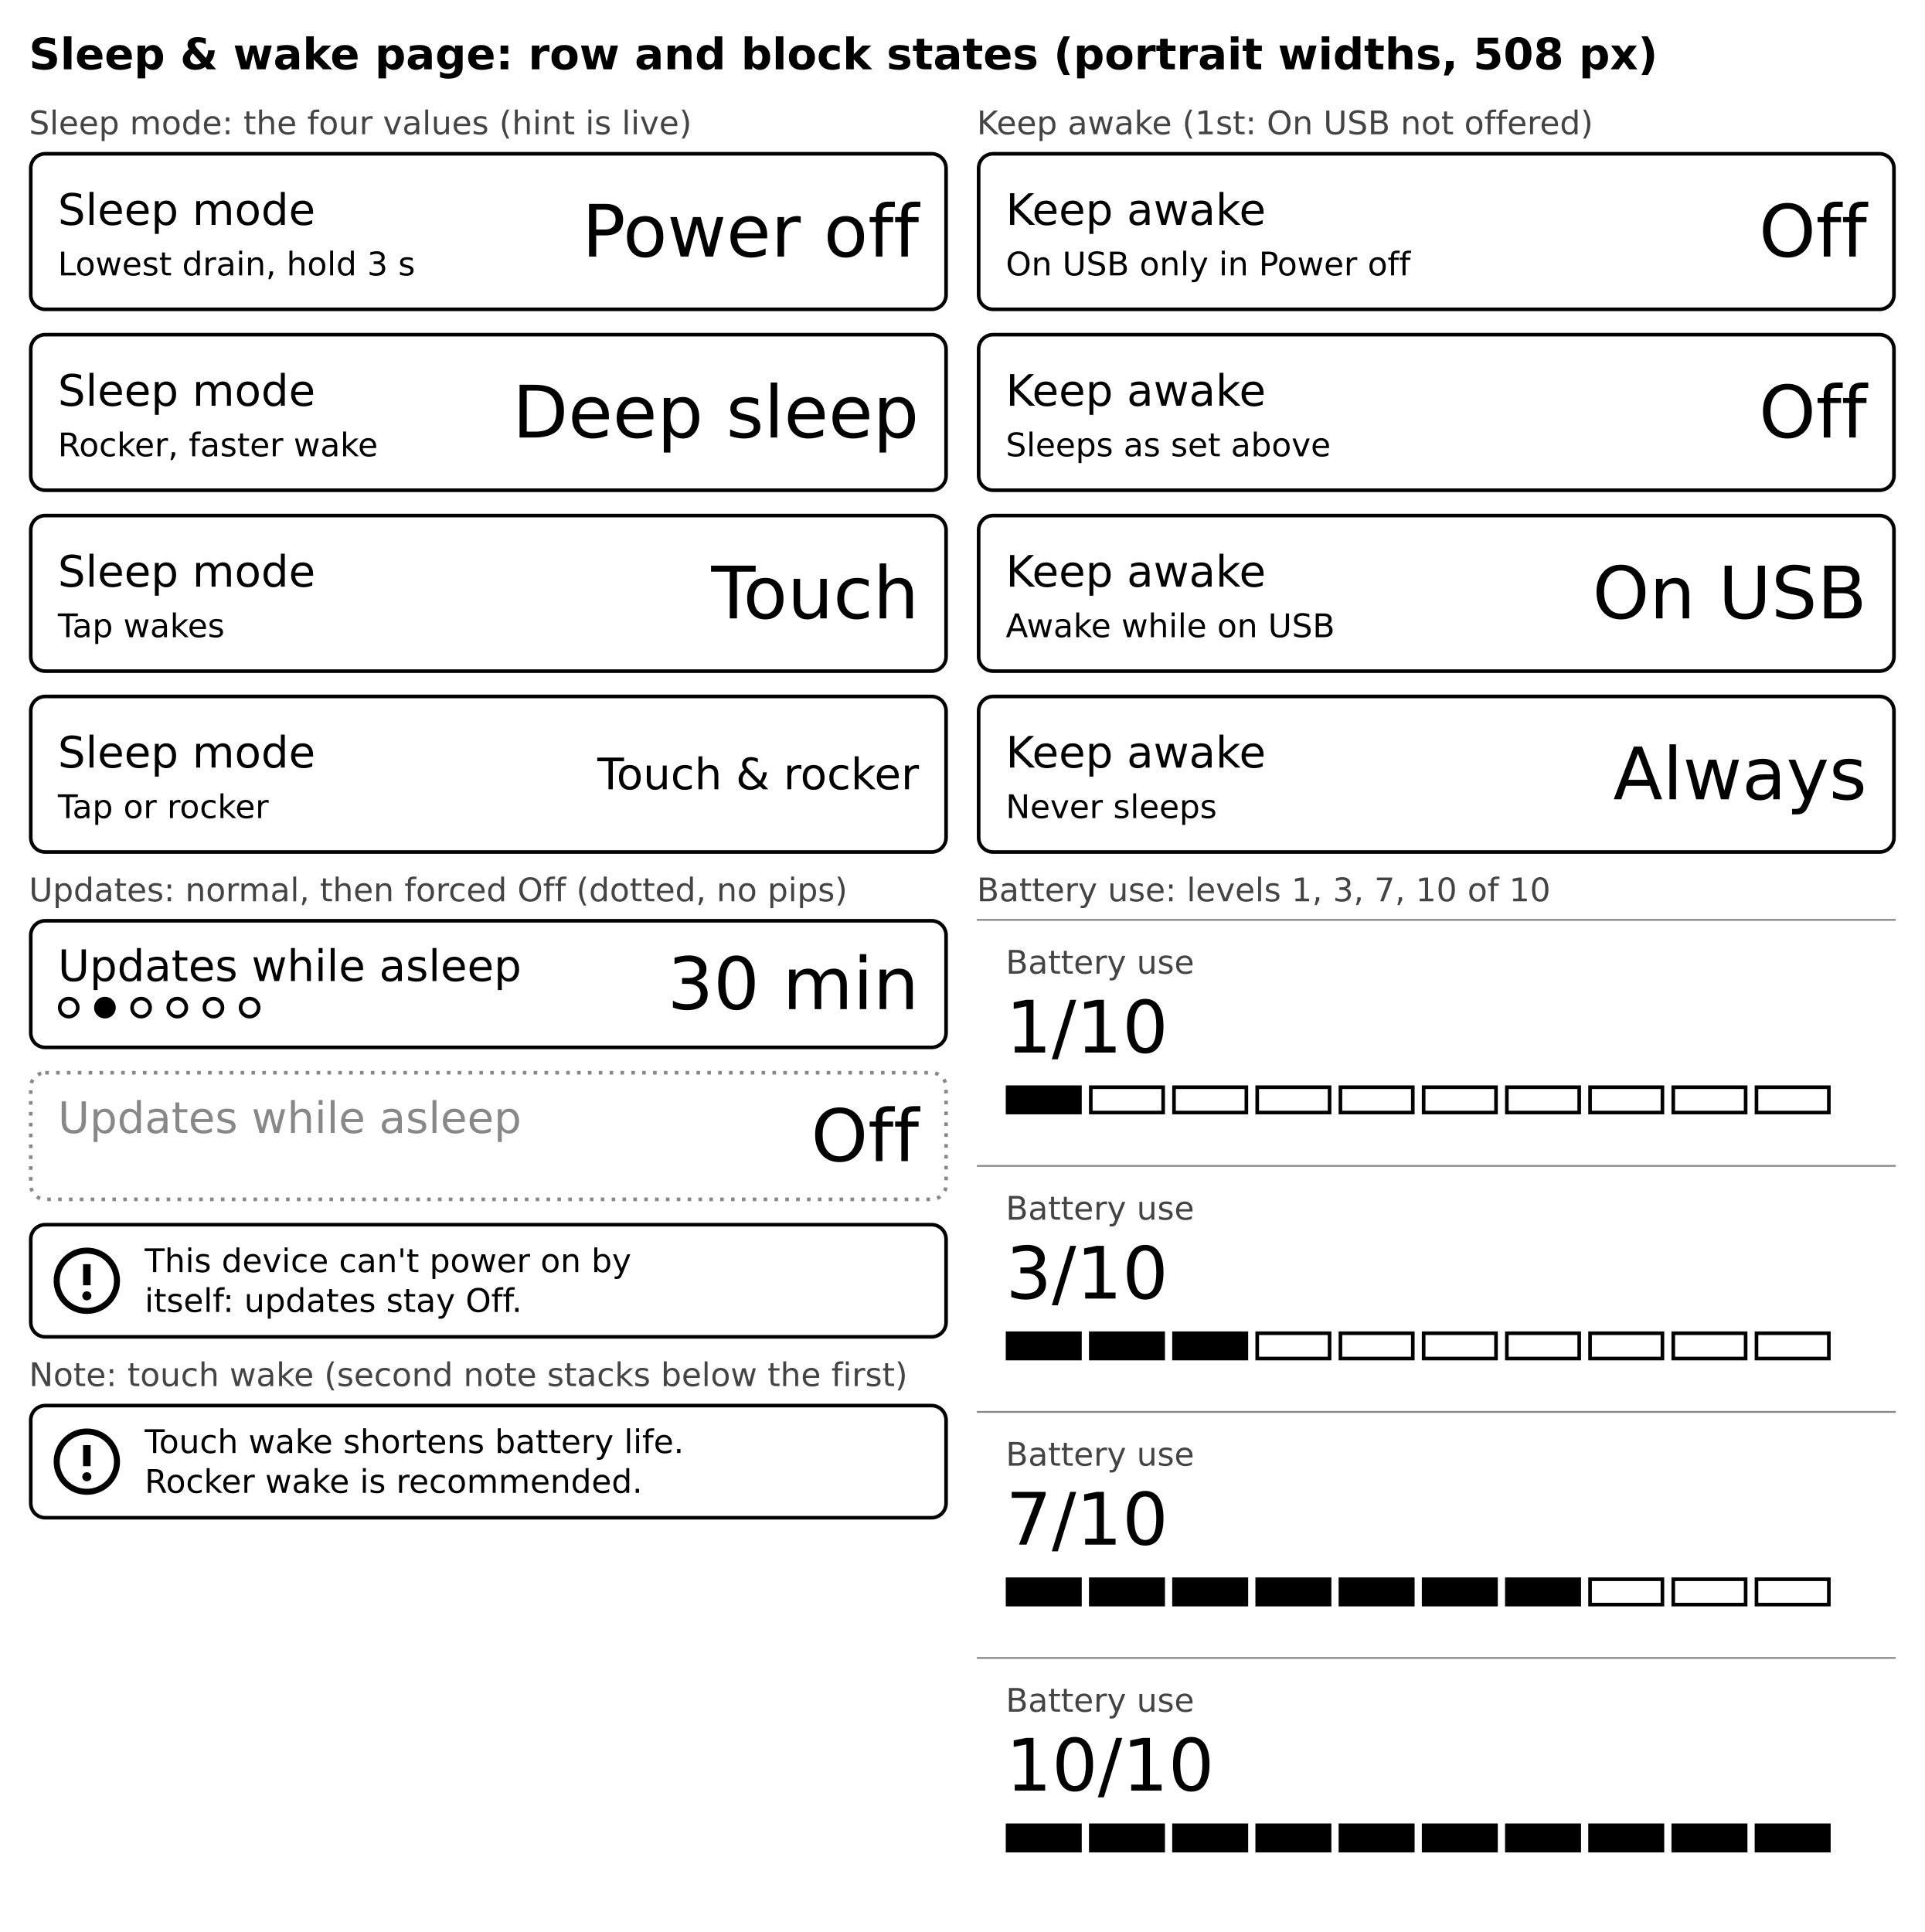
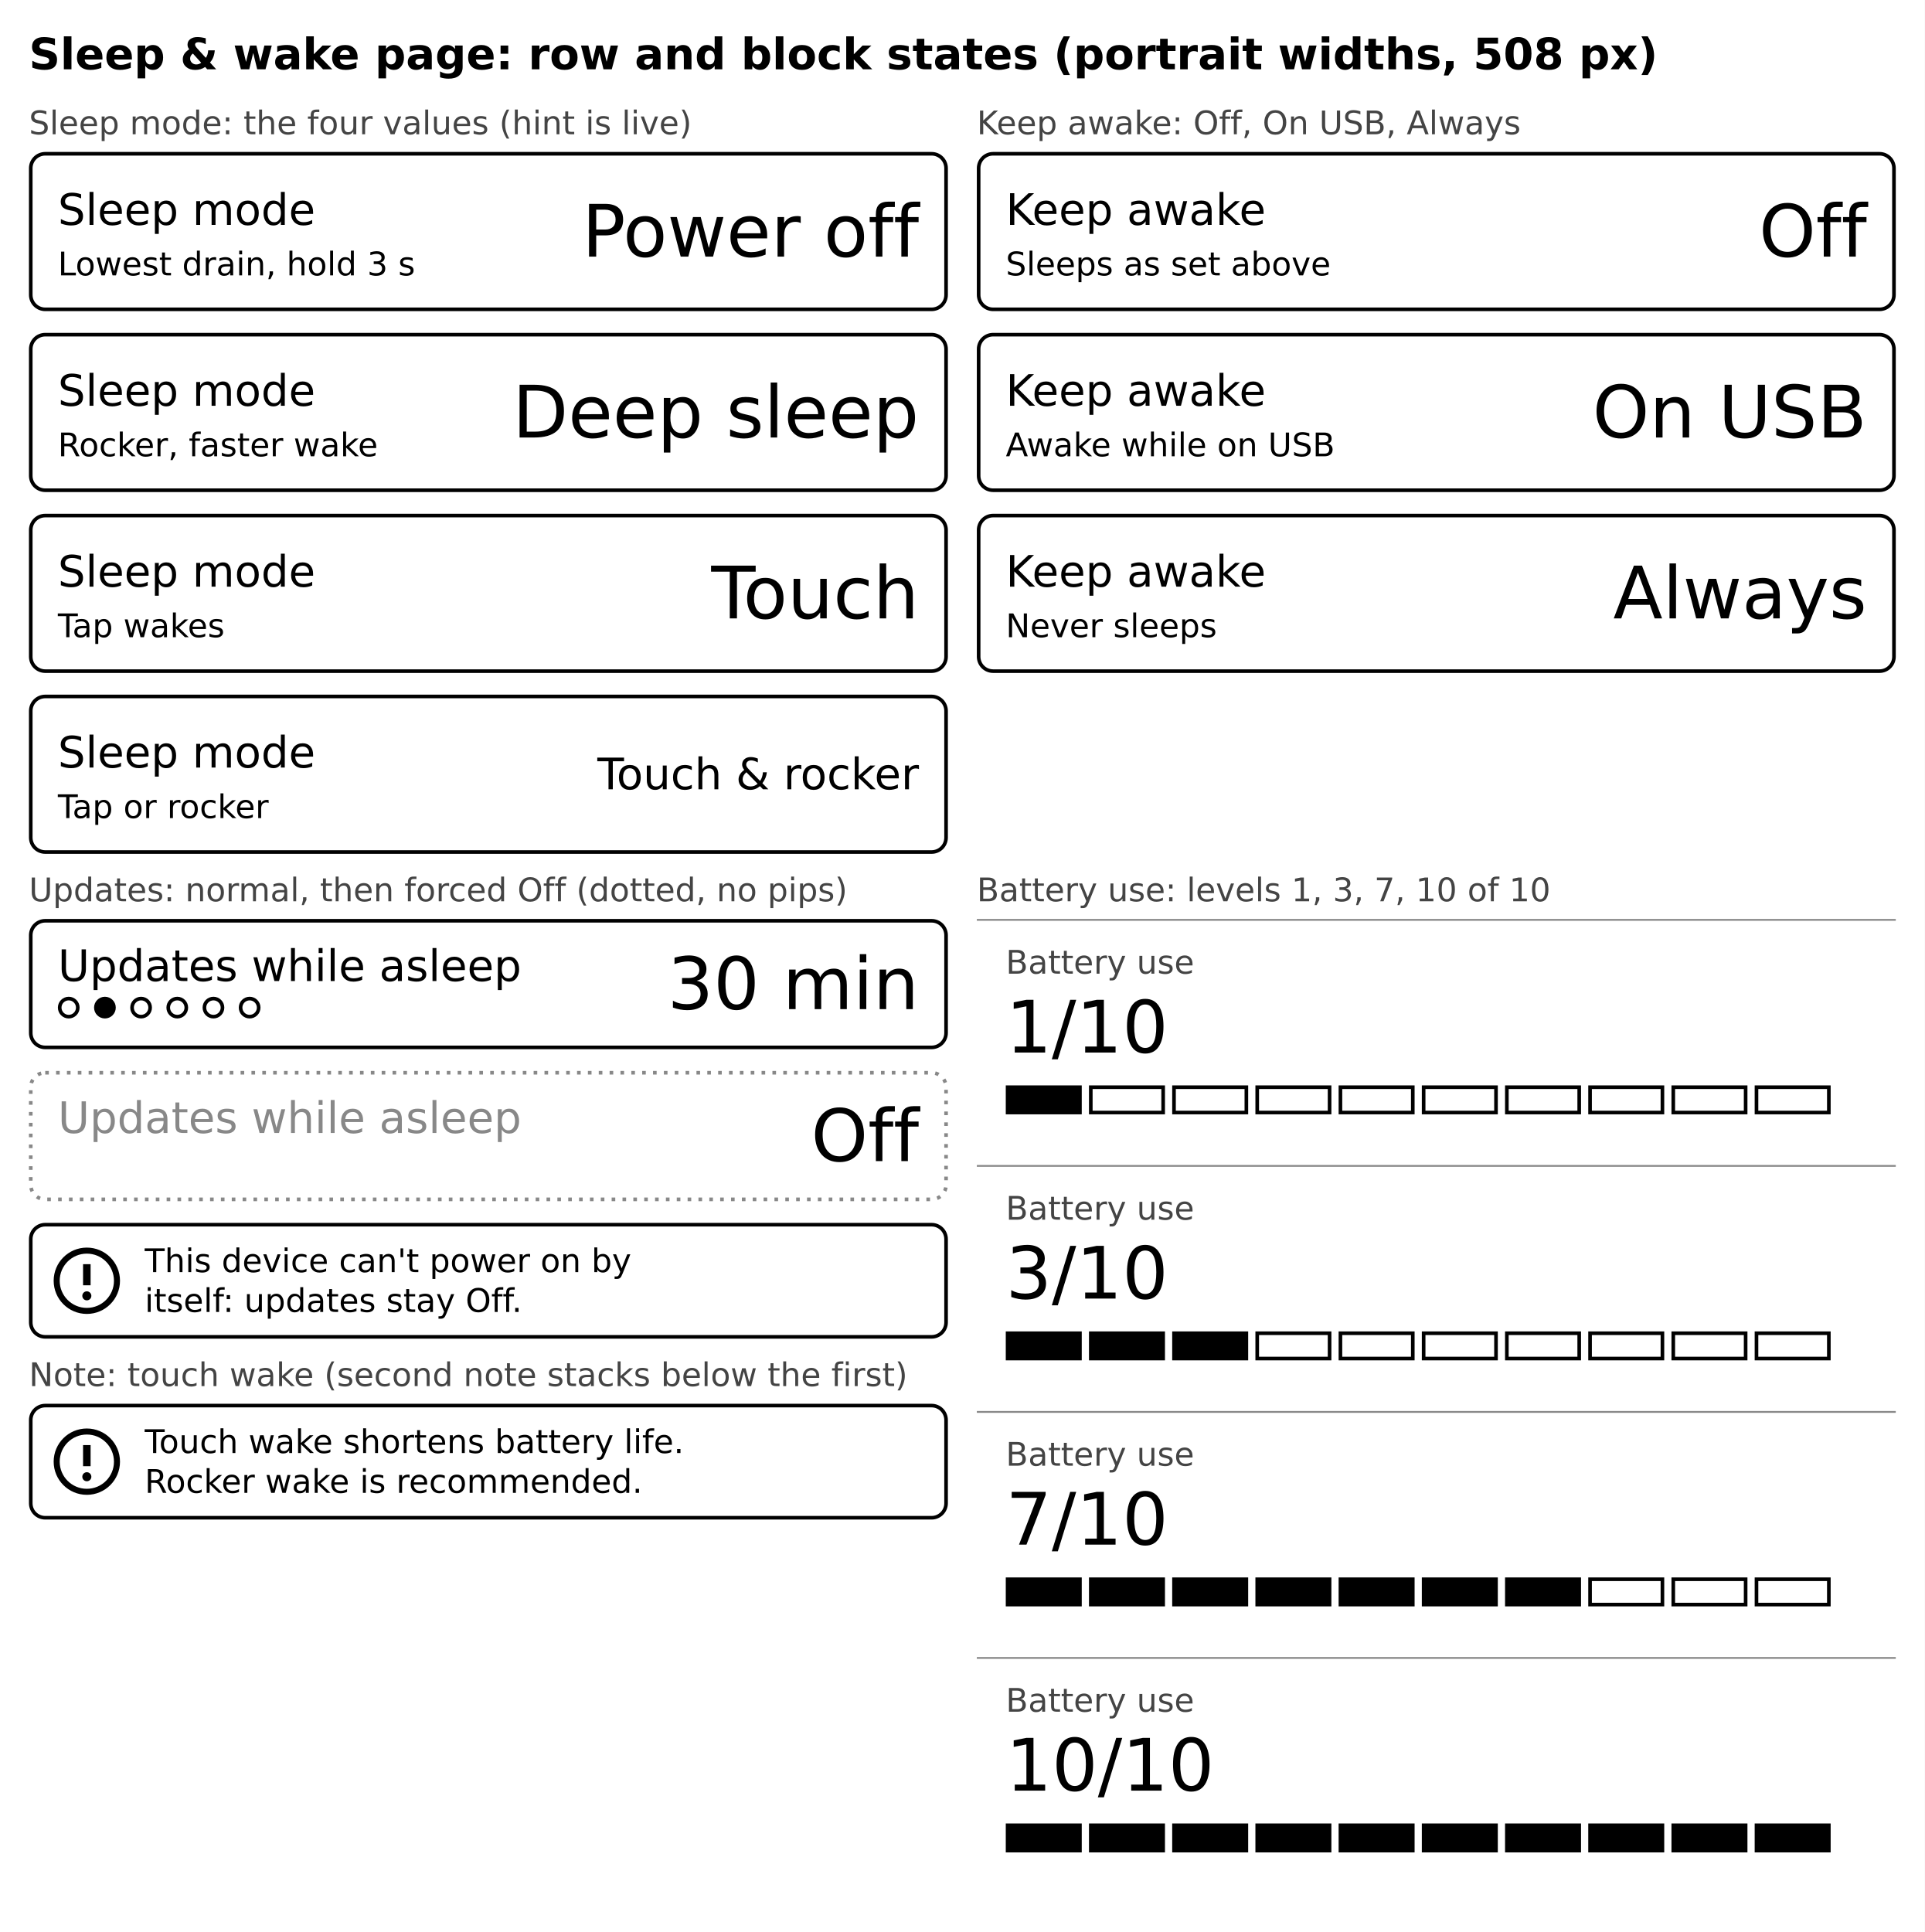
<svg xmlns="http://www.w3.org/2000/svg" xmlns:xlink="http://www.w3.org/1999/xlink" width="1064" height="1068" viewBox="0 0 1064 1068" font-family="DejaVu Sans">
  <defs>
    <symbol id="i-alert" viewBox="0 0 24 24">
      <circle cx="12" cy="12" r="10" fill="none" stroke="currentColor" stroke-width="2" />
      <line x1="12" y1="6.5" x2="12" y2="13.5" stroke="currentColor" stroke-width="2.5" />
      <circle cx="12" cy="17" r="1.5" fill="currentColor" />
    </symbol>
    <symbol id="i-chev-l" viewBox="0 0 24 24">
      <polyline points="15,4 7,12 15,20" fill="none" stroke="currentColor" stroke-width="2.5" stroke-linejoin="round" stroke-linecap="round" />
    </symbol>
    <symbol id="i-wifi" viewBox="0 0 24 24">
      <g fill="none" stroke="currentColor" stroke-width="2">
        <path d="M2 9 A14 14 0 0 1 22 9" />
        <path d="M5.5 12.5 A9.5 9.5 0 0 1 18.5 12.5" />
        <path d="M9 16 A5 5 0 0 1 15 16" />
      </g>
      <circle cx="12" cy="19.5" r="2" fill="currentColor" />
    </symbol>
    <symbol id="i-moon" viewBox="0 0 24 24">
      <path d="M19.00 19.11 A10 10 0 1 1 6.29 3.96 A10 10 0 0 0 19.00 19.11 Z" fill="currentColor" />
    </symbol>
    <symbol id="i-finger" viewBox="0 0 24 24">
      <circle cx="12" cy="12" r="3.2" fill="currentColor" />
      <circle cx="12" cy="12" r="7" fill="none" stroke="currentColor" stroke-width="1.8" />
      <circle cx="12" cy="12" r="10.8" fill="none" stroke="currentColor" stroke-width="1.8" />
    </symbol>
    <symbol id="i-power" viewBox="0 0 24 24">
      <g fill="none" stroke="currentColor" stroke-width="2.4" stroke-linecap="round">
        <path d="M12 3 V12" />
        <path d="M6.8 6.6 A8.4 8.4 0 1 0 17.2 6.6" />
      </g>
    </symbol>
    <symbol id="i-refresh" viewBox="0 0 24 24">
      <path d="M19 12 a7 7 0 1 1 -2.1 -5" fill="none" stroke="currentColor" stroke-width="2.4" />
      <polygon points="21,3 21,11 13,11" fill="currentColor" />
    </symbol>
  </defs>
  <rect width="1064" height="1068" fill="#fff" />
  <text x="16" y="30" font-size="24" font-weight="bold" fill="#000" text-anchor="start" dominant-baseline="central">Sleep &amp; wake page: row and block states (portrait widths, 508 px)</text>
  <text x="16" y="68" font-size="18" fill="#444" text-anchor="start" dominant-baseline="central">Sleep mode: the four values (hint is live)</text>
  <g id="w-1">
    <rect id="w-1-frame" x="16" y="84" width="508" height="88" rx="8" fill="#fff" />
    <rect x="17" y="85" width="506" height="86" rx="8" fill="none" stroke="#000" stroke-width="2" />
    <text id="w-1-label" x="32" y="116" font-size="24" fill="#000" text-anchor="start" dominant-baseline="central">Sleep mode</text>
    <text id="w-1-hint" x="32" y="146" font-size="18" fill="#000" text-anchor="start" dominant-baseline="central">Lowest drain, hold 3 s</text>
    <text id="w-1-value" x="508" y="128" font-size="40" fill="#000" text-anchor="end" dominant-baseline="central">Power off</text>
  </g>
  <g id="w-2">
    <rect id="w-2-frame" x="16" y="184" width="508" height="88" rx="8" fill="#fff" />
    <rect x="17" y="185" width="506" height="86" rx="8" fill="none" stroke="#000" stroke-width="2" />
    <text id="w-2-label" x="32" y="216" font-size="24" fill="#000" text-anchor="start" dominant-baseline="central">Sleep mode</text>
    <text id="w-2-hint" x="32" y="246" font-size="18" fill="#000" text-anchor="start" dominant-baseline="central">Rocker, faster wake</text>
    <text id="w-2-value" x="508" y="228" font-size="40" fill="#000" text-anchor="end" dominant-baseline="central">Deep sleep</text>
  </g>
  <g id="w-3">
    <rect id="w-3-frame" x="16" y="284" width="508" height="88" rx="8" fill="#fff" />
    <rect x="17" y="285" width="506" height="86" rx="8" fill="none" stroke="#000" stroke-width="2" />
    <text id="w-3-label" x="32" y="316" font-size="24" fill="#000" text-anchor="start" dominant-baseline="central">Sleep mode</text>
    <text id="w-3-hint" x="32" y="346" font-size="18" fill="#000" text-anchor="start" dominant-baseline="central">Tap wakes</text>
    <text id="w-3-value" x="508" y="328" font-size="40" fill="#000" text-anchor="end" dominant-baseline="central">Touch</text>
  </g>
  <g id="w-4">
    <rect id="w-4-frame" x="16" y="384" width="508" height="88" rx="8" fill="#fff" />
    <rect x="17" y="385" width="506" height="86" rx="8" fill="none" stroke="#000" stroke-width="2" />
    <text id="w-4-label" x="32" y="416" font-size="24" fill="#000" text-anchor="start" dominant-baseline="central">Sleep mode</text>
    <text id="w-4-hint" x="32" y="446" font-size="18" fill="#000" text-anchor="start" dominant-baseline="central">Tap or rocker</text>
    <text id="w-4-value" x="508" y="428" font-size="24" fill="#000" text-anchor="end" dominant-baseline="central">Touch &amp; rocker</text>
  </g>
  <text x="16" y="492" font-size="18" fill="#444" text-anchor="start" dominant-baseline="central">Updates: normal, then forced Off (dotted, no pips)</text>
  <g id="w-5">
    <rect id="w-5-frame" x="16" y="508" width="508" height="72" rx="8" fill="#fff" />
    <rect x="17" y="509" width="506" height="70" rx="8" fill="none" stroke="#000" stroke-width="2" />
    <text id="w-5-label" x="32" y="534" font-size="24" fill="#000" text-anchor="start" dominant-baseline="central">Updates while asleep</text>
    <circle id="w-5-pip0" cx="38" cy="557" r="5" fill="#fff" stroke="#000" stroke-width="2" />
    <circle id="w-5-pip1" cx="58" cy="557" r="6" fill="#000" />
    <circle id="w-5-pip2" cx="78" cy="557" r="5" fill="#fff" stroke="#000" stroke-width="2" />
    <circle id="w-5-pip3" cx="98" cy="557" r="5" fill="#fff" stroke="#000" stroke-width="2" />
    <circle id="w-5-pip4" cx="118" cy="557" r="5" fill="#fff" stroke="#000" stroke-width="2" />
    <circle id="w-5-pip5" cx="138" cy="557" r="5" fill="#fff" stroke="#000" stroke-width="2" />
    <text id="w-5-value" x="508" y="544" font-size="40" fill="#000" text-anchor="end" dominant-baseline="central">30 min</text>
  </g>
  <g id="w-6">
    <rect id="w-6-frame" x="16" y="592" width="508" height="72" rx="8" fill="#fff" />
    <rect x="17" y="593" width="506" height="70" rx="8" fill="none" stroke="#888" stroke-width="2" stroke-dasharray="2 4" />
    <text id="w-6-label" x="32" y="618" font-size="24" fill="#888" text-anchor="start" dominant-baseline="central">Updates while asleep</text>
    <text id="w-6-value" x="508" y="628" font-size="40" fill="#000" text-anchor="end" dominant-baseline="central">Off</text>
  </g>
  <g id="w-7">
    <rect id="w-7-frame" x="16" y="676" width="508" height="64" rx="8" fill="#fff" />
    <rect x="17" y="677" width="506" height="62" rx="8" fill="none" stroke="#000" stroke-width="2" />
    <use id="w-7-icon" xlink:href="#i-alert" href="#i-alert" x="28" y="688" width="40" height="40" color="#000" />
    <text id="w-7-l1" x="80" y="697" font-size="18" fill="#000" text-anchor="start" dominant-baseline="central">This device can't power on by</text>
    <text id="w-7-l2" x="80" y="719" font-size="18" fill="#000" text-anchor="start" dominant-baseline="central">itself: updates stay Off.</text>
  </g>
  <text x="16" y="760" font-size="18" fill="#444" text-anchor="start" dominant-baseline="central">Note: touch wake (second note stacks below the first)</text>
  <g id="w-8">
    <rect id="w-8-frame" x="16" y="776" width="508" height="64" rx="8" fill="#fff" />
    <rect x="17" y="777" width="506" height="62" rx="8" fill="none" stroke="#000" stroke-width="2" />
    <use id="w-8-icon" xlink:href="#i-alert" href="#i-alert" x="28" y="788" width="40" height="40" color="#000" />
    <text id="w-8-l1" x="80" y="797" font-size="18" fill="#000" text-anchor="start" dominant-baseline="central">Touch wake shortens battery life.</text>
    <text id="w-8-l2" x="80" y="819" font-size="18" fill="#000" text-anchor="start" dominant-baseline="central">Rocker wake is recommended.</text>
  </g>
-   <text x="540" y="68" font-size="18" fill="#444" text-anchor="start" dominant-baseline="central">Keep awake (1st: On USB not offered)</text>
-   <g id="w-9">
-     <rect id="w-9-frame" x="540" y="84" width="508" height="88" rx="8" fill="#fff" />
+   <text x="540" y="68" font-size="18" fill="#444" text-anchor="start" dominant-baseline="central">Keep awake: Off, On USB, Always</text>
+   <g id="w-10">
+     <rect id="w-10-frame" x="540" y="84" width="508" height="88" rx="8" fill="#fff" />
    <rect x="541" y="85" width="506" height="86" rx="8" fill="none" stroke="#000" stroke-width="2" />
-     <text id="w-9-label" x="556" y="116" font-size="24" fill="#000" text-anchor="start" dominant-baseline="central">Keep awake</text>
-     <text id="w-9-hint" x="556" y="146" font-size="18" fill="#000" text-anchor="start" dominant-baseline="central">On USB only in Power off</text>
-     <text id="w-9-value" x="1032" y="128" font-size="40" fill="#000" text-anchor="end" dominant-baseline="central">Off</text>
-   </g>
-   <g id="w-10">
-     <rect id="w-10-frame" x="540" y="184" width="508" height="88" rx="8" fill="#fff" />
-     <rect x="541" y="185" width="506" height="86" rx="8" fill="none" stroke="#000" stroke-width="2" />
-     <text id="w-10-label" x="556" y="216" font-size="24" fill="#000" text-anchor="start" dominant-baseline="central">Keep awake</text>
-     <text id="w-10-hint" x="556" y="246" font-size="18" fill="#000" text-anchor="start" dominant-baseline="central">Sleeps as set above</text>
-     <text id="w-10-value" x="1032" y="228" font-size="40" fill="#000" text-anchor="end" dominant-baseline="central">Off</text>
+     <text id="w-10-label" x="556" y="116" font-size="24" fill="#000" text-anchor="start" dominant-baseline="central">Keep awake</text>
+     <text id="w-10-hint" x="556" y="146" font-size="18" fill="#000" text-anchor="start" dominant-baseline="central">Sleeps as set above</text>
+     <text id="w-10-value" x="1032" y="128" font-size="40" fill="#000" text-anchor="end" dominant-baseline="central">Off</text>
  </g>
  <g id="w-11">
-     <rect id="w-11-frame" x="540" y="284" width="508" height="88" rx="8" fill="#fff" />
-     <rect x="541" y="285" width="506" height="86" rx="8" fill="none" stroke="#000" stroke-width="2" />
-     <text id="w-11-label" x="556" y="316" font-size="24" fill="#000" text-anchor="start" dominant-baseline="central">Keep awake</text>
-     <text id="w-11-hint" x="556" y="346" font-size="18" fill="#000" text-anchor="start" dominant-baseline="central">Awake while on USB</text>
-     <text id="w-11-value" x="1032" y="328" font-size="40" fill="#000" text-anchor="end" dominant-baseline="central">On USB</text>
+     <rect id="w-11-frame" x="540" y="184" width="508" height="88" rx="8" fill="#fff" />
+     <rect x="541" y="185" width="506" height="86" rx="8" fill="none" stroke="#000" stroke-width="2" />
+     <text id="w-11-label" x="556" y="216" font-size="24" fill="#000" text-anchor="start" dominant-baseline="central">Keep awake</text>
+     <text id="w-11-hint" x="556" y="246" font-size="18" fill="#000" text-anchor="start" dominant-baseline="central">Awake while on USB</text>
+     <text id="w-11-value" x="1032" y="228" font-size="40" fill="#000" text-anchor="end" dominant-baseline="central">On USB</text>
  </g>
  <g id="w-12">
-     <rect id="w-12-frame" x="540" y="384" width="508" height="88" rx="8" fill="#fff" />
-     <rect x="541" y="385" width="506" height="86" rx="8" fill="none" stroke="#000" stroke-width="2" />
-     <text id="w-12-label" x="556" y="416" font-size="24" fill="#000" text-anchor="start" dominant-baseline="central">Keep awake</text>
-     <text id="w-12-hint" x="556" y="446" font-size="18" fill="#000" text-anchor="start" dominant-baseline="central">Never sleeps</text>
-     <text id="w-12-value" x="1032" y="428" font-size="40" fill="#000" text-anchor="end" dominant-baseline="central">Always</text>
+     <rect id="w-12-frame" x="540" y="284" width="508" height="88" rx="8" fill="#fff" />
+     <rect x="541" y="285" width="506" height="86" rx="8" fill="none" stroke="#000" stroke-width="2" />
+     <text id="w-12-label" x="556" y="316" font-size="24" fill="#000" text-anchor="start" dominant-baseline="central">Keep awake</text>
+     <text id="w-12-hint" x="556" y="346" font-size="18" fill="#000" text-anchor="start" dominant-baseline="central">Never sleeps</text>
+     <text id="w-12-value" x="1032" y="328" font-size="40" fill="#000" text-anchor="end" dominant-baseline="central">Always</text>
  </g>
  <text x="540" y="492" font-size="18" fill="#444" text-anchor="start" dominant-baseline="central">Battery use: levels 1, 3, 7, 10 of 10</text>
  <g id="w-13">
    <rect id="w-13-frame" x="540" y="508" width="508" height="124" fill="#fff" />
    <rect x="540" y="508" width="508" height="1" fill="#888" />
    <text id="w-13-cap" x="556" y="532" font-size="18" fill="#444" text-anchor="start" dominant-baseline="central">Battery use</text>
    <text id="w-13-main" x="556" y="568" font-size="40" fill="#000" text-anchor="start" dominant-baseline="central">1/10</text>
    <rect id="w-13-seg1" x="556" y="600" width="42" height="16" fill="#000" />
    <rect id="w-13-seg2" x="603" y="601" width="40" height="14" fill="#fff" stroke="#000" stroke-width="2" />
    <rect id="w-13-seg3" x="649" y="601" width="40" height="14" fill="#fff" stroke="#000" stroke-width="2" />
    <rect id="w-13-seg4" x="695" y="601" width="40" height="14" fill="#fff" stroke="#000" stroke-width="2" />
    <rect id="w-13-seg5" x="741" y="601" width="40" height="14" fill="#fff" stroke="#000" stroke-width="2" />
    <rect id="w-13-seg6" x="787" y="601" width="40" height="14" fill="#fff" stroke="#000" stroke-width="2" />
    <rect id="w-13-seg7" x="833" y="601" width="40" height="14" fill="#fff" stroke="#000" stroke-width="2" />
    <rect id="w-13-seg8" x="879" y="601" width="40" height="14" fill="#fff" stroke="#000" stroke-width="2" />
    <rect id="w-13-seg9" x="925" y="601" width="40" height="14" fill="#fff" stroke="#000" stroke-width="2" />
    <rect id="w-13-seg10" x="971" y="601" width="40" height="14" fill="#fff" stroke="#000" stroke-width="2" />
  </g>
  <g id="w-14">
    <rect id="w-14-frame" x="540" y="644" width="508" height="124" fill="#fff" />
    <rect x="540" y="644" width="508" height="1" fill="#888" />
    <text id="w-14-cap" x="556" y="668" font-size="18" fill="#444" text-anchor="start" dominant-baseline="central">Battery use</text>
    <text id="w-14-main" x="556" y="704" font-size="40" fill="#000" text-anchor="start" dominant-baseline="central">3/10</text>
    <rect id="w-14-seg1" x="556" y="736" width="42" height="16" fill="#000" />
    <rect id="w-14-seg2" x="602" y="736" width="42" height="16" fill="#000" />
    <rect id="w-14-seg3" x="648" y="736" width="42" height="16" fill="#000" />
    <rect id="w-14-seg4" x="695" y="737" width="40" height="14" fill="#fff" stroke="#000" stroke-width="2" />
    <rect id="w-14-seg5" x="741" y="737" width="40" height="14" fill="#fff" stroke="#000" stroke-width="2" />
    <rect id="w-14-seg6" x="787" y="737" width="40" height="14" fill="#fff" stroke="#000" stroke-width="2" />
    <rect id="w-14-seg7" x="833" y="737" width="40" height="14" fill="#fff" stroke="#000" stroke-width="2" />
    <rect id="w-14-seg8" x="879" y="737" width="40" height="14" fill="#fff" stroke="#000" stroke-width="2" />
    <rect id="w-14-seg9" x="925" y="737" width="40" height="14" fill="#fff" stroke="#000" stroke-width="2" />
    <rect id="w-14-seg10" x="971" y="737" width="40" height="14" fill="#fff" stroke="#000" stroke-width="2" />
  </g>
  <g id="w-15">
    <rect id="w-15-frame" x="540" y="780" width="508" height="124" fill="#fff" />
    <rect x="540" y="780" width="508" height="1" fill="#888" />
    <text id="w-15-cap" x="556" y="804" font-size="18" fill="#444" text-anchor="start" dominant-baseline="central">Battery use</text>
    <text id="w-15-main" x="556" y="840" font-size="40" fill="#000" text-anchor="start" dominant-baseline="central">7/10</text>
    <rect id="w-15-seg1" x="556" y="872" width="42" height="16" fill="#000" />
    <rect id="w-15-seg2" x="602" y="872" width="42" height="16" fill="#000" />
    <rect id="w-15-seg3" x="648" y="872" width="42" height="16" fill="#000" />
    <rect id="w-15-seg4" x="694" y="872" width="42" height="16" fill="#000" />
    <rect id="w-15-seg5" x="740" y="872" width="42" height="16" fill="#000" />
    <rect id="w-15-seg6" x="786" y="872" width="42" height="16" fill="#000" />
    <rect id="w-15-seg7" x="832" y="872" width="42" height="16" fill="#000" />
    <rect id="w-15-seg8" x="879" y="873" width="40" height="14" fill="#fff" stroke="#000" stroke-width="2" />
    <rect id="w-15-seg9" x="925" y="873" width="40" height="14" fill="#fff" stroke="#000" stroke-width="2" />
    <rect id="w-15-seg10" x="971" y="873" width="40" height="14" fill="#fff" stroke="#000" stroke-width="2" />
  </g>
  <g id="w-16">
    <rect id="w-16-frame" x="540" y="916" width="508" height="124" fill="#fff" />
    <rect x="540" y="916" width="508" height="1" fill="#888" />
    <text id="w-16-cap" x="556" y="940" font-size="18" fill="#444" text-anchor="start" dominant-baseline="central">Battery use</text>
    <text id="w-16-main" x="556" y="976" font-size="40" fill="#000" text-anchor="start" dominant-baseline="central">10/10</text>
    <rect id="w-16-seg1" x="556" y="1008" width="42" height="16" fill="#000" />
    <rect id="w-16-seg2" x="602" y="1008" width="42" height="16" fill="#000" />
    <rect id="w-16-seg3" x="648" y="1008" width="42" height="16" fill="#000" />
    <rect id="w-16-seg4" x="694" y="1008" width="42" height="16" fill="#000" />
    <rect id="w-16-seg5" x="740" y="1008" width="42" height="16" fill="#000" />
    <rect id="w-16-seg6" x="786" y="1008" width="42" height="16" fill="#000" />
    <rect id="w-16-seg7" x="832" y="1008" width="42" height="16" fill="#000" />
    <rect id="w-16-seg8" x="878" y="1008" width="42" height="16" fill="#000" />
    <rect id="w-16-seg9" x="924" y="1008" width="42" height="16" fill="#000" />
    <rect id="w-16-seg10" x="970" y="1008" width="42" height="16" fill="#000" />
  </g>
</svg>
